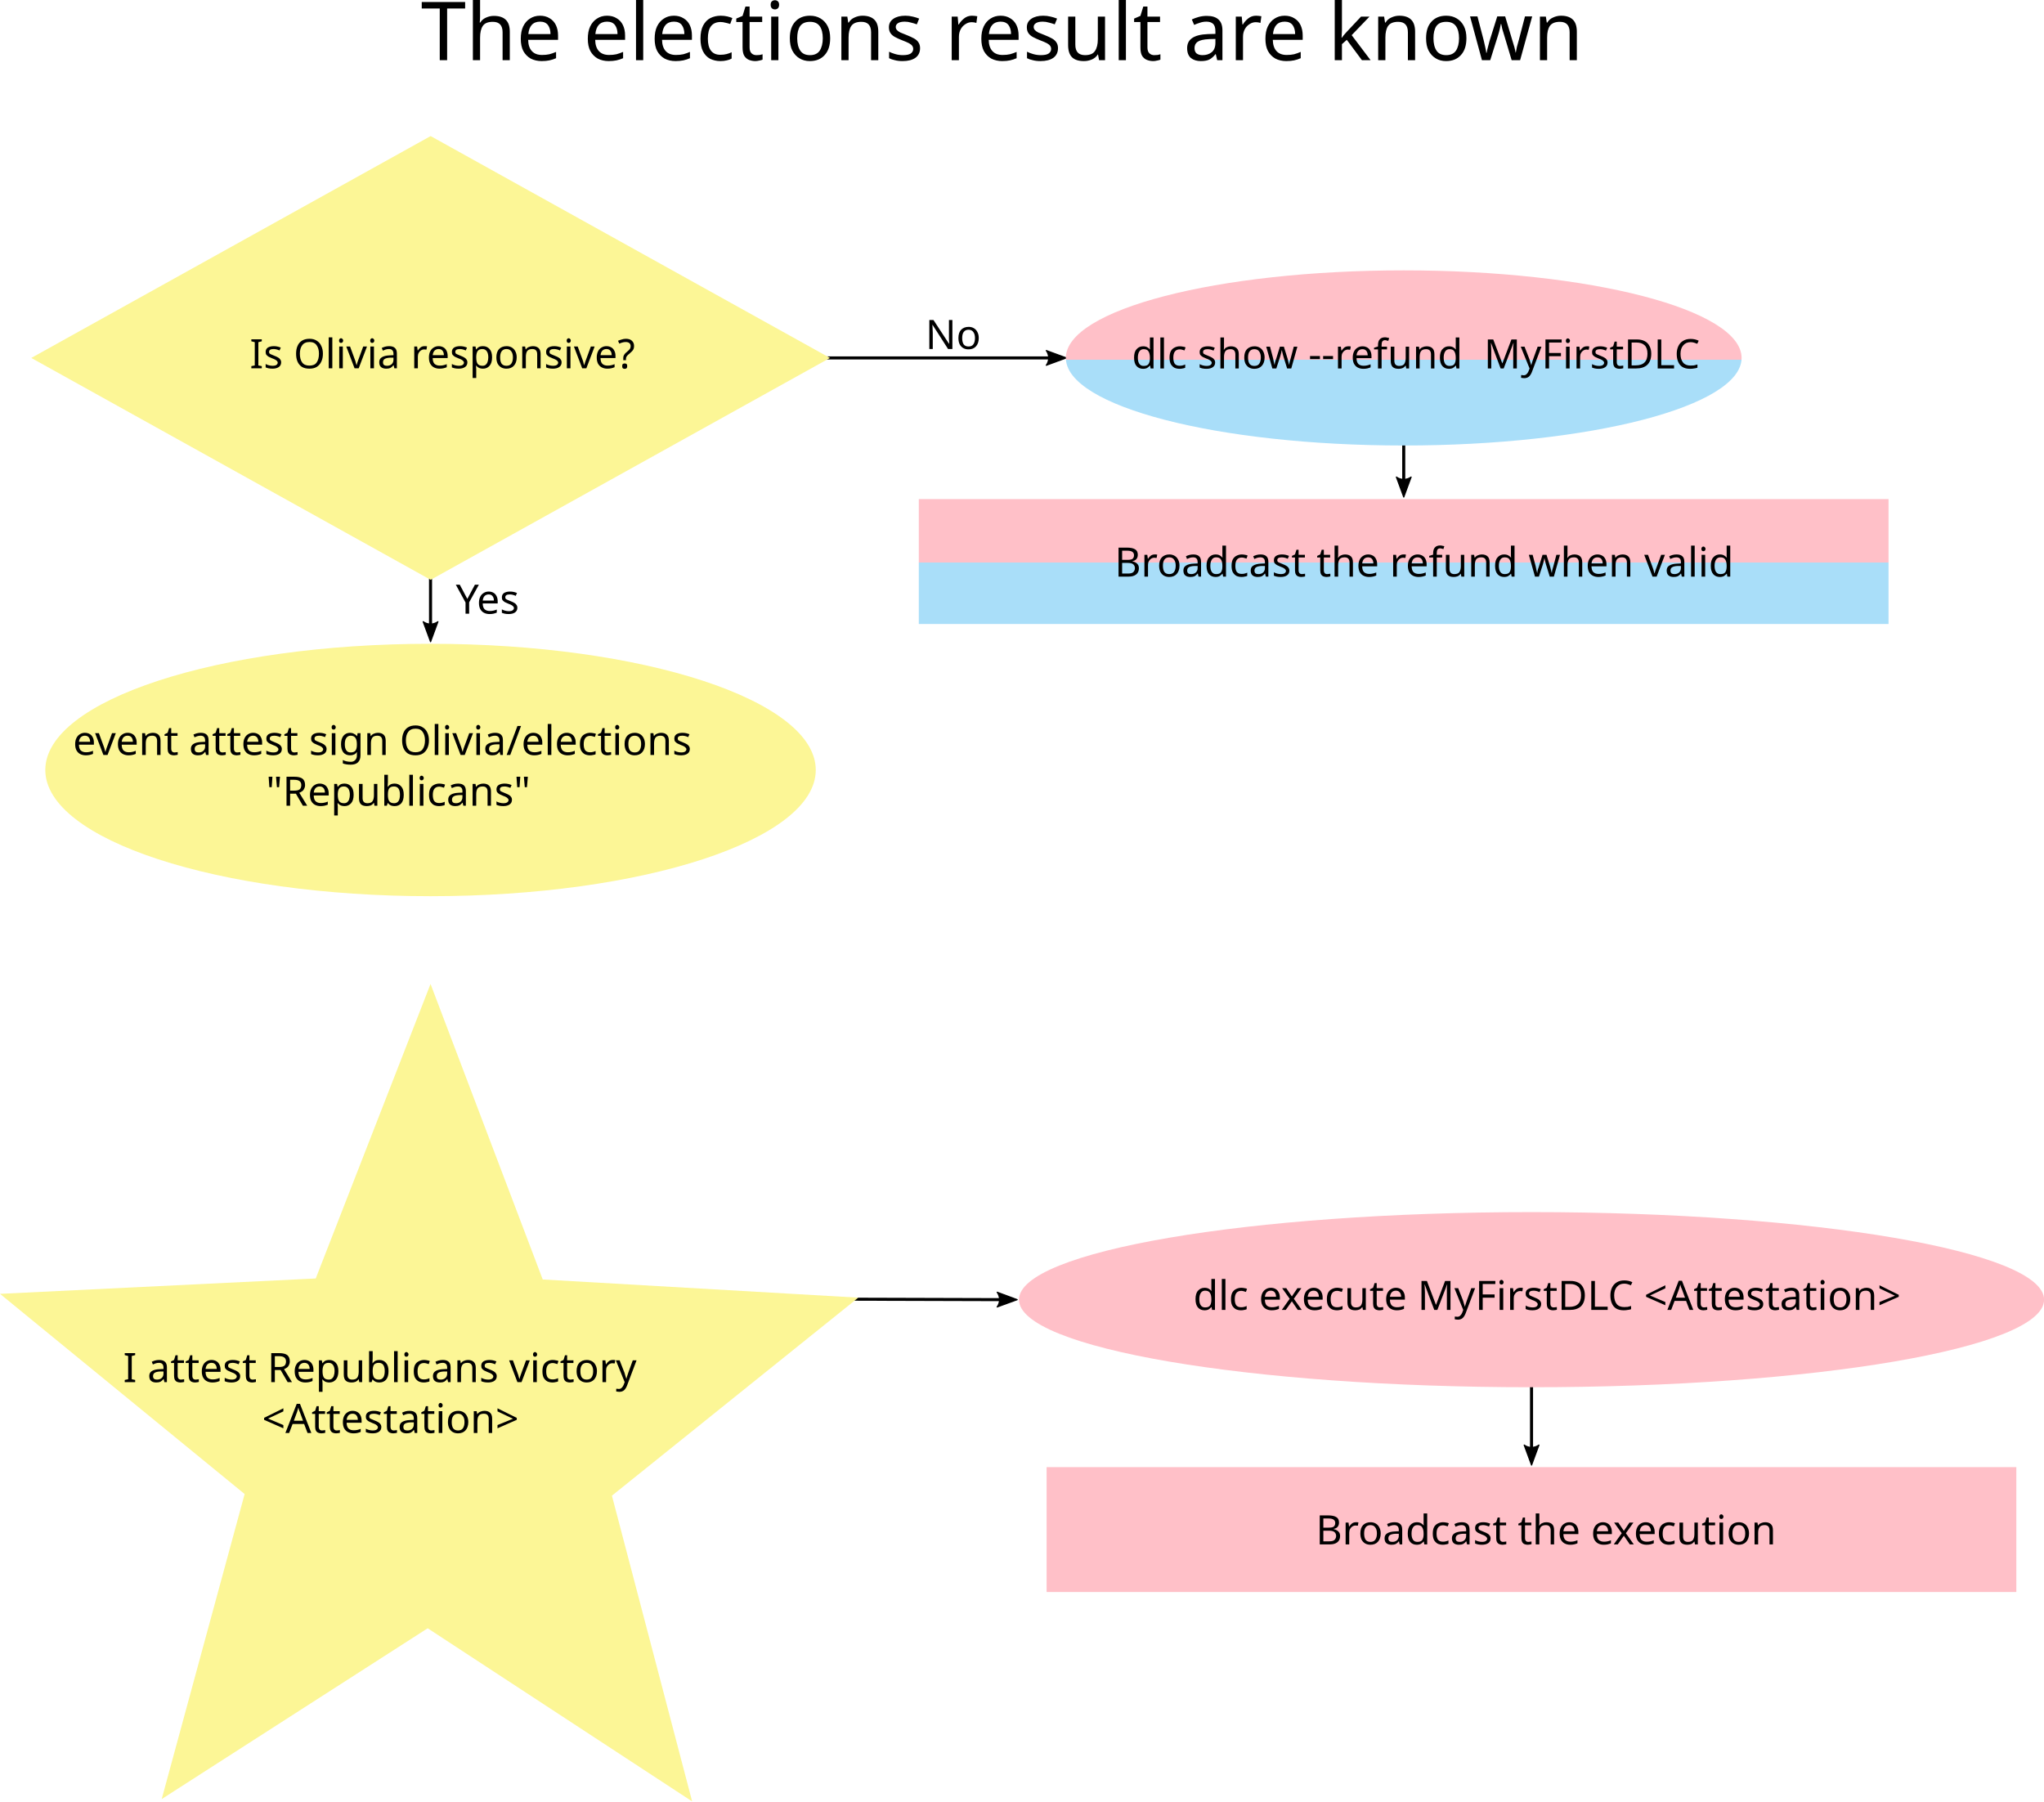
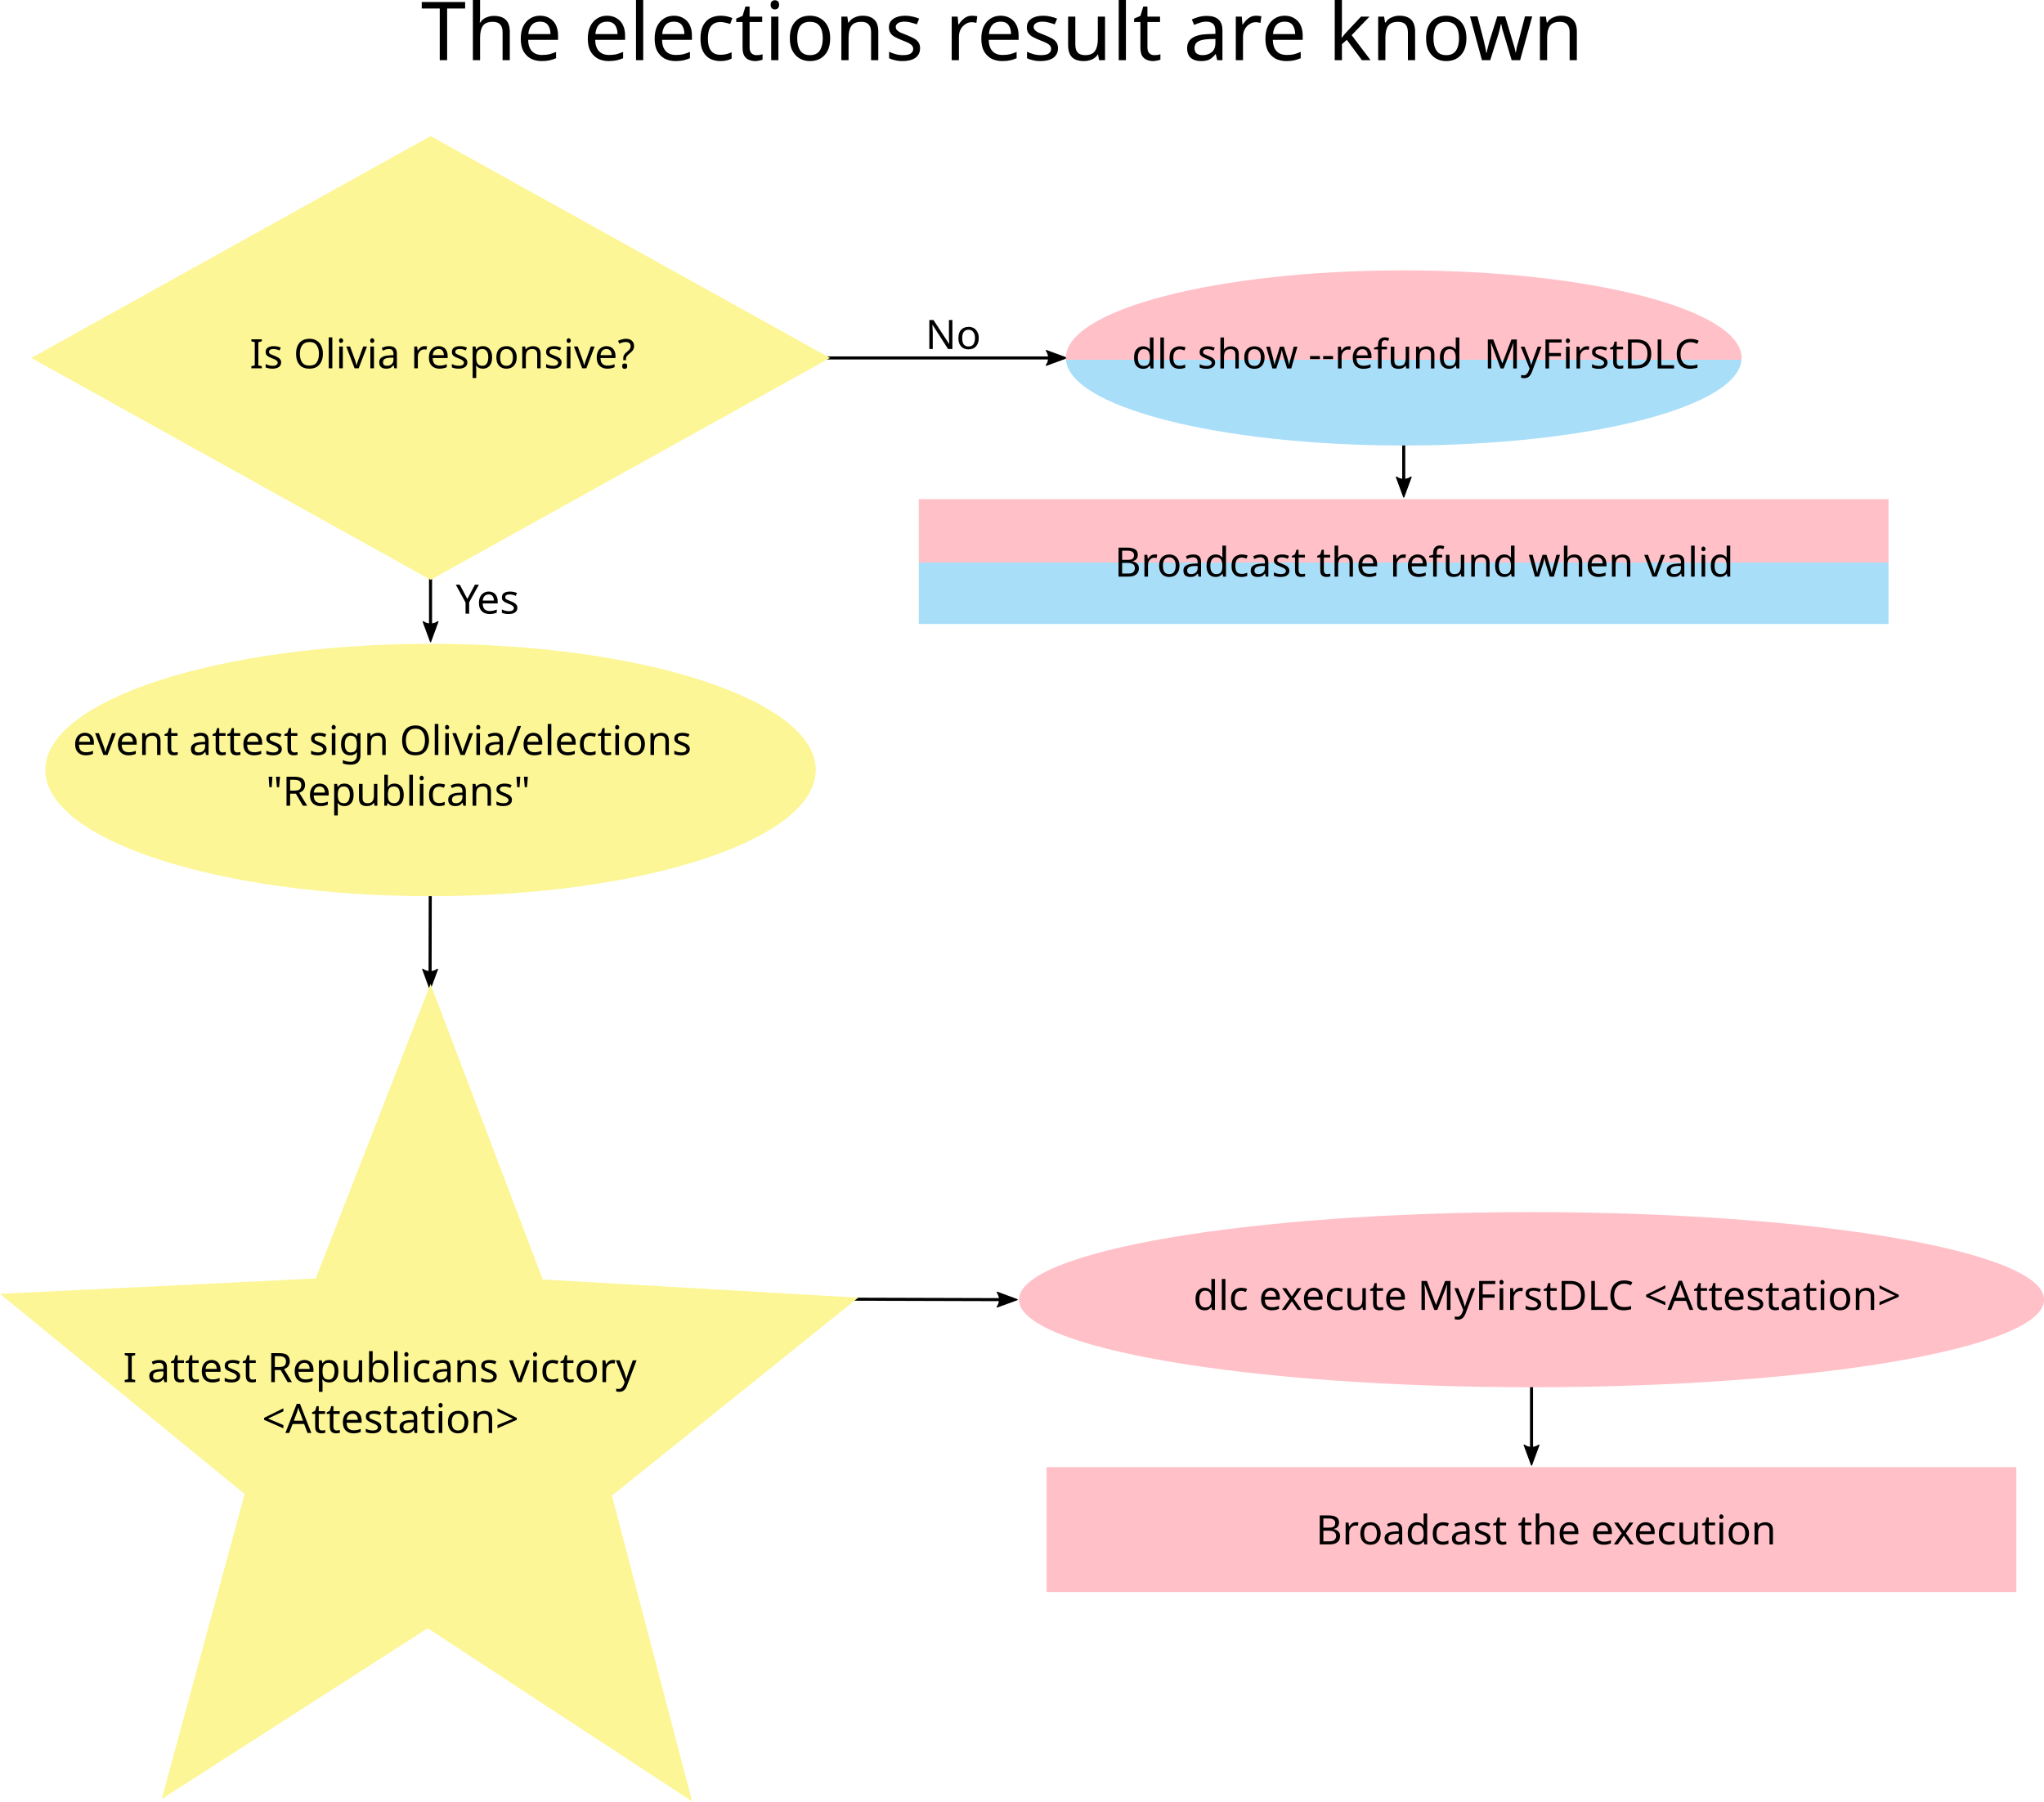
<svg xmlns="http://www.w3.org/2000/svg" xmlns:xlink="http://www.w3.org/1999/xlink" width="177.37mm" height="156.32mm" version="1.1" viewBox="0 0 177.37 156.32">
  <defs>
+     <marker id="marker1303" overflow="visible" orient="auto">
+       <path transform="scale(-.6)" d="m8.719 4.034-10.926-4.018 10.926-4.018c-1.746 2.372-1.735 5.617-6e-7 8.035z" fill-rule="evenodd" stroke="#000" stroke-linejoin="round" stroke-width=".625" />
+     </marker>
    <marker id="marker1632" overflow="visible" orient="auto">
      <path transform="scale(-.6)" d="m8.719 4.034-10.926-4.018 10.926-4.018c-1.746 2.372-1.735 5.617-6e-7 8.035z" fill-rule="evenodd" stroke="#000" stroke-linejoin="round" stroke-width=".625" />
    </marker>
    <marker id="marker1997" overflow="visible" orient="auto">
      <path transform="scale(-.6)" d="m8.719 4.034-10.926-4.018 10.926-4.018c-1.746 2.372-1.735 5.617-6e-7 8.035z" fill-rule="evenodd" stroke="#000" stroke-linejoin="round" stroke-width=".625" />
    </marker>
    <marker id="marker1643" overflow="visible" orient="auto">
      <path transform="scale(-.6)" d="m8.719 4.034-10.926-4.018 10.926-4.018c-1.746 2.372-1.735 5.617-6e-7 8.035z" fill-rule="evenodd" stroke="#000" stroke-linejoin="round" stroke-width=".625" />
    </marker>
    <linearGradient id="linearGradient1607">
      <stop stop-color="#ffc0c8" offset="0" />
      <stop stop-color="#ffc0c8" offset=".5" />
      <stop stop-color="#a9def9" offset=".5" />
      <stop stop-color="#a9def9" offset="1" />
    </linearGradient>
    <marker id="marker1406" overflow="visible" orient="auto">
      <path transform="scale(-.6)" d="m8.719 4.034-10.926-4.018 10.926-4.018c-1.746 2.372-1.735 5.617-6e-7 8.035z" fill-rule="evenodd" stroke="#000" stroke-linejoin="round" stroke-width=".625" />
    </marker>
    <marker id="marker1237" overflow="visible" orient="auto">
      <path transform="scale(-.6)" d="m8.719 4.034-10.926-4.018 10.926-4.018c-1.746 2.372-1.735 5.617-6e-7 8.035z" fill-rule="evenodd" stroke="#000" stroke-linejoin="round" stroke-width=".625" />
    </marker>
    <linearGradient id="linearGradient1601" x1="363.97" x2="363.97" y1="-104.46" y2="-89.58" gradientTransform="translate(188.36 -34.184)" gradientUnits="userSpaceOnUse" xlink:href="#linearGradient1607" />
    <linearGradient id="linearGradient1626" x1="358.12" x2="358.12" y1="-84.913" y2="-73.963" gradientTransform="translate(192.36 -34.184)" gradientUnits="userSpaceOnUse" xlink:href="#linearGradient1607" />
  </defs>
  <g transform="translate(-430.52 162.41)">
-     <path d="m563.42-50.16v14.532" fill="none" marker-end="url(#marker1632)" stroke="#000" stroke-width=".265px" />
-     <path d="m460.02-49.799 58.417 0.169" fill="none" marker-end="url(#marker1997)" stroke="#000" stroke-width=".265px" />
+     <g fill="none" stroke="#000">
+       <path d="m467.88-95.594-0.042 18.68" marker-end="url(#marker1303)" stroke-width=".265" />
+       <path d="m563.42-50.16v14.532" marker-end="url(#marker1632)" stroke-width=".265px" />
+       <path d="m460.02-49.799 58.417 0.169" marker-end="url(#marker1997)" stroke-width=".265px" />
+     </g>
    <path transform="rotate(127.4 288.35 21.114)" d="m145.91-95.661 25.792 9.334-25.398 10.359-0.907 27.414-17.7-20.954-26.353 7.608 14.458-23.309-15.379-22.712 26.636 6.548 16.848-21.645z" fill="#fcf696" stop-color="#000000" />
    <path d="m467.88-131.88v24.804" fill="none" marker-end="url(#marker1643)" stroke="#000" stroke-width=".265" />
    <rect x="510.25" y="-119.1" width="84.149" height="10.836" fill="url(#linearGradient1626)" stop-color="#000000" />
    <text x="527.239" y="-112.375" fill="#000000" font-family="'Segoe UI'" font-size="3.528px" stroke-width=".265" style="font-variant-caps:normal;font-variant-east-asian:normal;font-variant-ligatures:normal;font-variant-numeric:normal;line-height:1.25" xml:space="preserve">
      <tspan x="527.239" y="-112.375" fill="#000000" font-family="'Segoe UI'" font-size="3.528px" stroke-width=".265" style="font-variant-caps:normal;font-variant-east-asian:normal;font-variant-ligatures:normal;font-variant-numeric:normal">Broadcast the refund when valid</tspan>
    </text>
    <path d="m552.33-131.88v12.252" fill="none" marker-end="url(#marker1406)" stroke="#000" stroke-width=".265px" />
    <path d="m486-131.35h36.7" fill="none" marker-end="url(#marker1237)" stroke="#000" stroke-width=".265" />
    <g>
      <text x="467.61" y="-42.473" fill="#000000" font-family="'Segoe UI'" font-size="3.528px" stroke-width=".265" text-align="center" text-anchor="middle" style="font-variant-caps:normal;font-variant-east-asian:normal;font-variant-ligatures:normal;font-variant-numeric:normal;line-height:1.25" xml:space="preserve">
        <tspan x="467.61" y="-42.473">I attest Republicans victory</tspan>
        <tspan x="467.61" y="-38.063">&lt;Attestation&gt;</tspan>
      </text>
      <ellipse cx="467.88" cy="-95.594" rx="33.429" ry="10.951" fill="#fcf696" stop-color="#000000" />
      <text x="468.282" y="-96.899" fill="#000000" font-family="'Segoe UI'" font-size="3.528px" stroke-width=".265" text-align="center" text-anchor="middle" style="font-variant-caps:normal;font-variant-east-asian:normal;font-variant-ligatures:normal;font-variant-numeric:normal;line-height:1.25" xml:space="preserve">
        <tspan x="468.282" y="-96.899">event attest sign Olivia/elections </tspan>
        <tspan x="468.282" y="-92.489">"Republicans"</tspan>
      </text>
    </g>
    <g transform="translate(268.98 .54216)">
      <rect x="252.36" y="-35.641" width="84.149" height="10.836" fill="#ffc0c8" stop-color="#000000" />
      <text x="275.719" y="-28.938" fill="#000000" font-family="'Segoe UI'" font-size="3.528px" stroke-width=".265" style="font-variant-caps:normal;font-variant-east-asian:normal;font-variant-ligatures:normal;font-variant-numeric:normal;line-height:1.25" xml:space="preserve">
        <tspan x="275.719" y="-28.938" font-family="'Segoe UI'" font-size="3.528px" stroke-width=".265" style="font-variant-caps:normal;font-variant-east-asian:normal;font-variant-ligatures:normal;font-variant-numeric:normal">Broadcast the execution</tspan>
      </text>
    </g>
    <g>
      <ellipse cx="552.33" cy="-131.35" rx="29.318" ry="7.598" fill="url(#linearGradient1601)" stop-color="#000000" />
      <text x="528.741" y="-130.44" fill="#000000" font-family="'Segoe UI'" font-size="3.528px" stroke-width=".265" style="font-variant-caps:normal;font-variant-east-asian:normal;font-variant-ligatures:normal;font-variant-numeric:normal;line-height:1.25" xml:space="preserve">
        <tspan x="528.741" y="-130.44" fill="#000000" font-family="'Segoe UI'" font-size="3.528px" stroke-width=".265" style="font-variant-caps:normal;font-variant-east-asian:normal;font-variant-ligatures:normal;font-variant-numeric:normal">dlc show --refund  MyFirstDLC</tspan>
      </text>
      <text x="467.039" y="-157.187" fill="#000000" font-family="'Segoe UI'" font-size="7.056px" stroke-width=".265" style="font-variant-caps:normal;font-variant-east-asian:normal;font-variant-ligatures:normal;font-variant-numeric:normal;line-height:1.25" xml:space="preserve">
        <tspan x="467.039" y="-157.187" font-family="'Segoe UI'" font-size="7.056px" stroke-width=".265" style="font-variant-caps:normal;font-variant-east-asian:normal;font-variant-ligatures:normal;font-variant-numeric:normal">The elections result are known</tspan>
      </text>
    </g>
    <g transform="translate(196.6 -34.708)">
      <rect transform="matrix(.87415 .48566 -.87415 .48566 0 0)" x="35.856" y="-274.49" width="39.644" height="39.644" fill="#fcf696" stop-color="#000000" />
      <text x="255.59" y="-95.741" fill="#000000" font-family="'Segoe UI'" font-size="3.528px" stroke-width=".265" style="font-variant-caps:normal;font-variant-east-asian:normal;font-variant-ligatures:normal;font-variant-numeric:normal;line-height:1.25" xml:space="preserve">
        <tspan x="255.59" y="-95.741" font-family="'Segoe UI'" font-size="3.528px" stroke-width=".265" style="font-variant-caps:normal;font-variant-east-asian:normal;font-variant-ligatures:normal;font-variant-numeric:normal">Is Olivia responsive?</tspan>
      </text>
    </g>
    <text x="510.822" y="-132.127" fill="#000000" font-family="'Segoe UI'" font-size="3.528px" stroke-width=".265" style="font-variant-caps:normal;font-variant-east-asian:normal;font-variant-ligatures:normal;font-variant-numeric:normal;line-height:1.25" xml:space="preserve">
      <tspan x="510.822" y="-132.127">No</tspan>
    </text>
    <text x="470.076" y="-109.16" fill="#000000" font-family="'Segoe UI'" font-size="3.528px" stroke-width=".265" style="font-variant-caps:normal;font-variant-east-asian:normal;font-variant-ligatures:normal;font-variant-numeric:normal;line-height:1.25" xml:space="preserve">
      <tspan x="470.076" y="-109.16">Yes</tspan>
    </text>
    <g transform="translate(271.95 2.6588)">
      <ellipse cx="291.47" cy="-52.289" rx="44.479" ry="7.598" fill="#ffc0c8" stop-color="#000000" />
      <text x="262.125" y="-51.399" fill="#000000" font-family="'Segoe UI'" font-size="3.528px" stroke-width=".265" style="font-variant-caps:normal;font-variant-east-asian:normal;font-variant-ligatures:normal;font-variant-numeric:normal;line-height:1.25" xml:space="preserve">
        <tspan x="262.125" y="-51.399" font-family="'Segoe UI'" font-size="3.528px" stroke-width=".265" style="font-variant-caps:normal;font-variant-east-asian:normal;font-variant-ligatures:normal;font-variant-numeric:normal">dlc execute MyFirstDLC &lt;Attestation&gt;</tspan>
      </text>
    </g>
  </g>
</svg>
